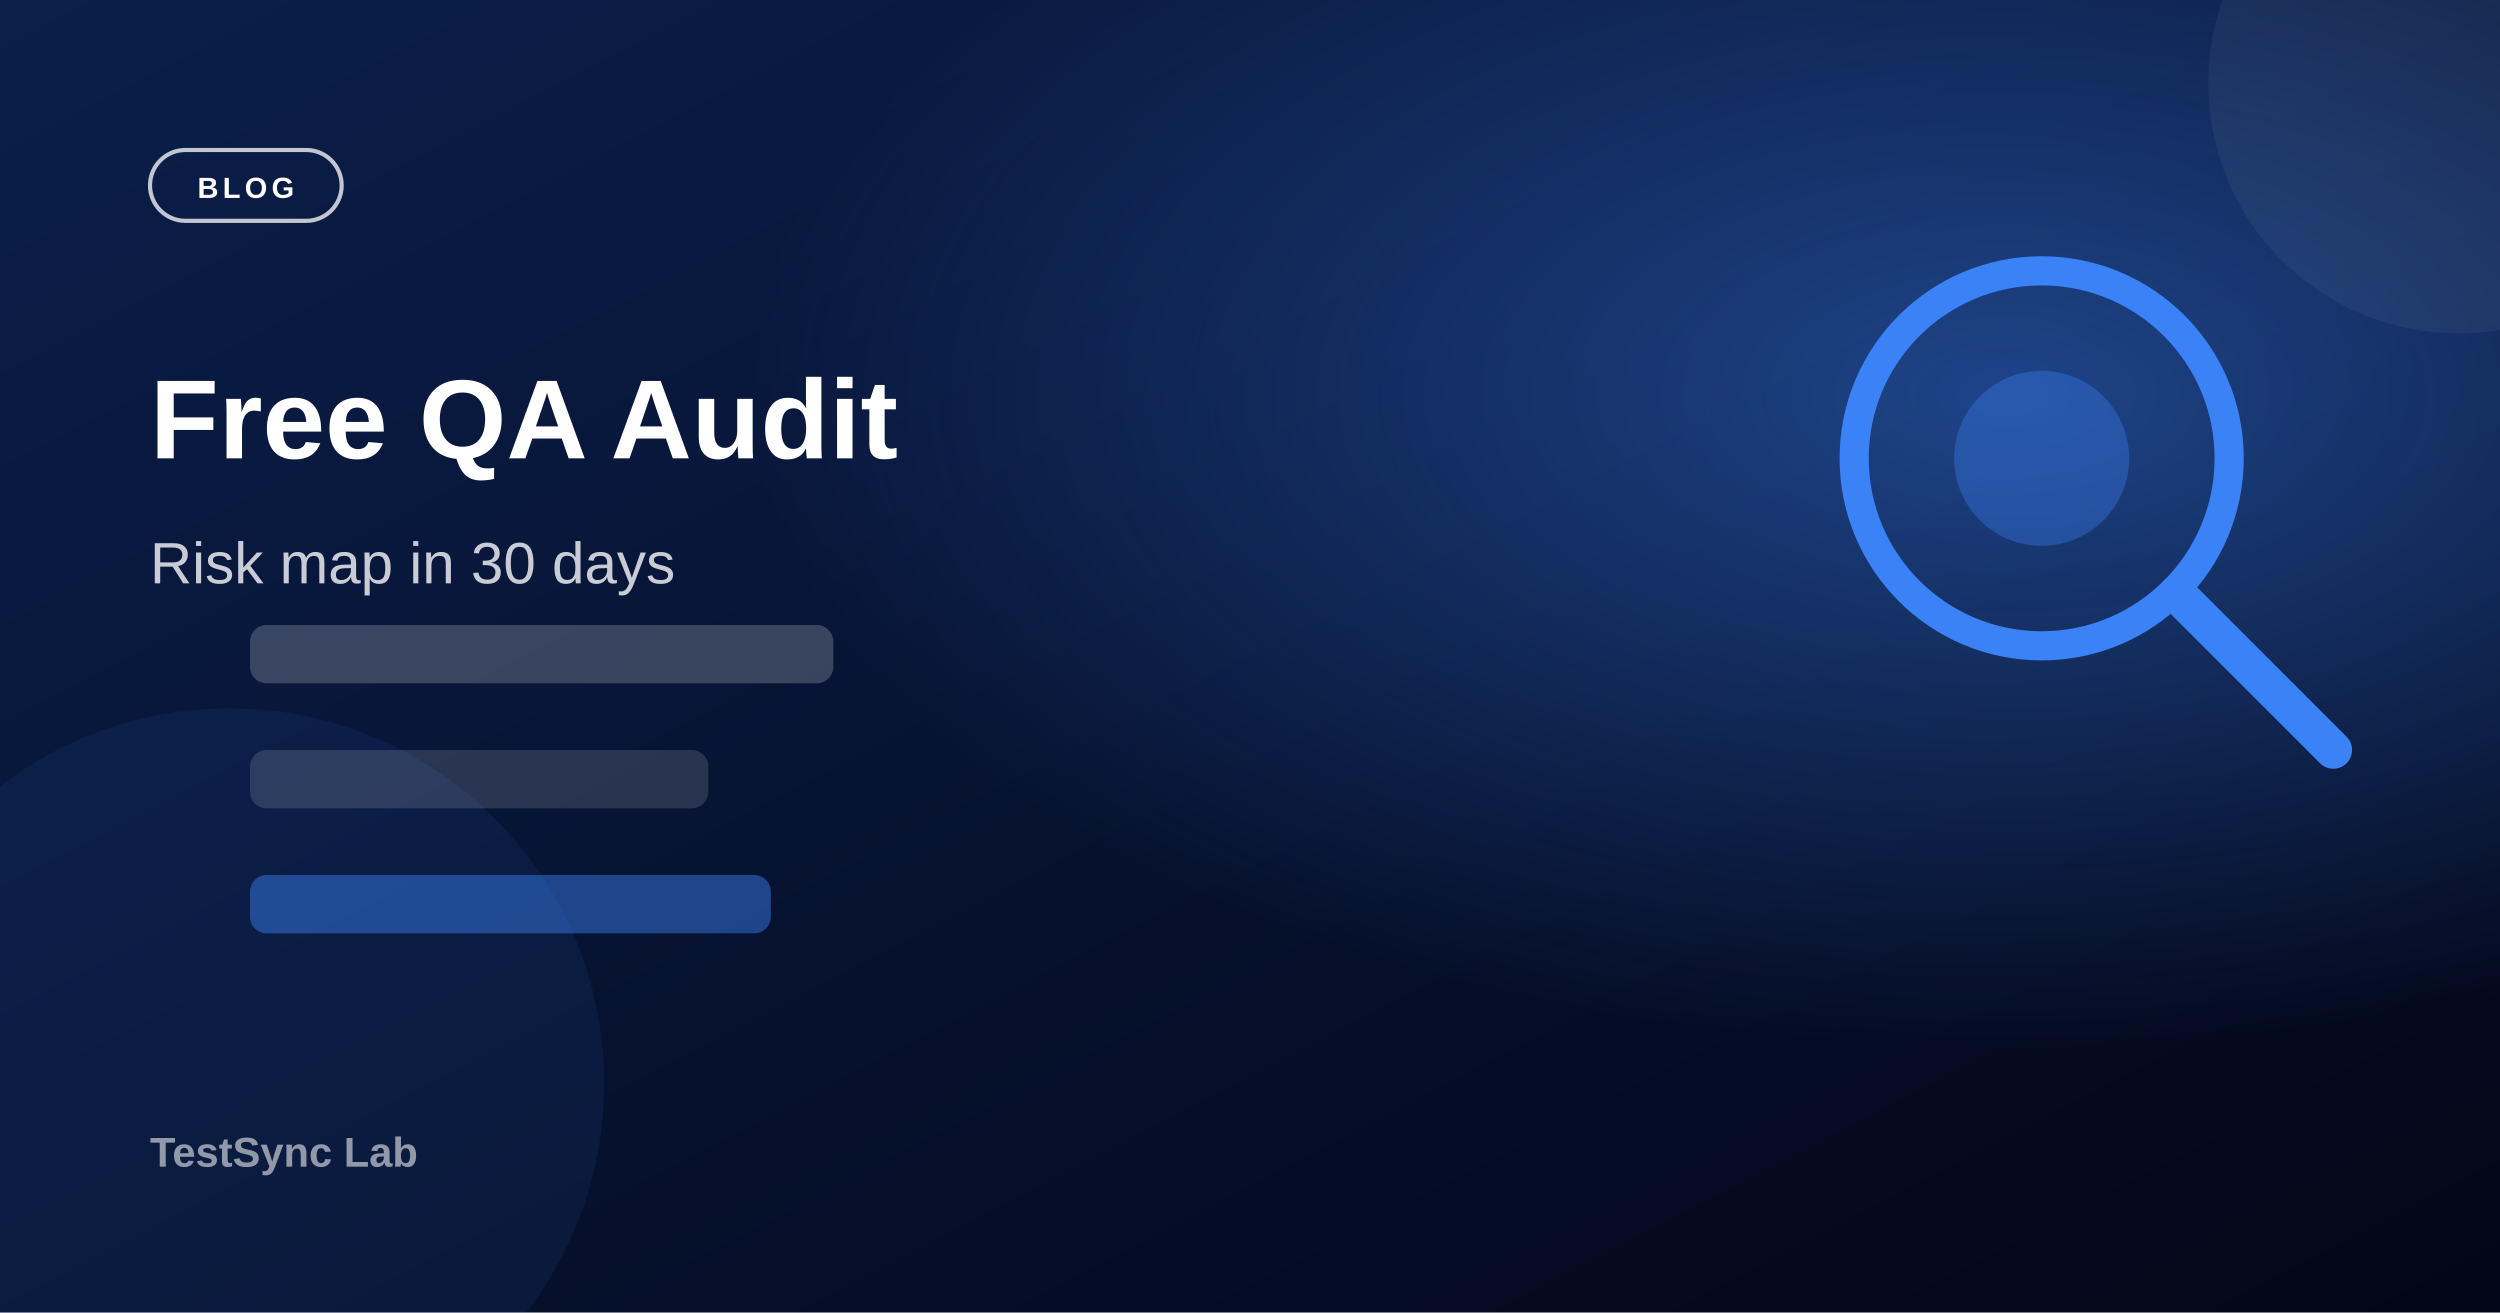
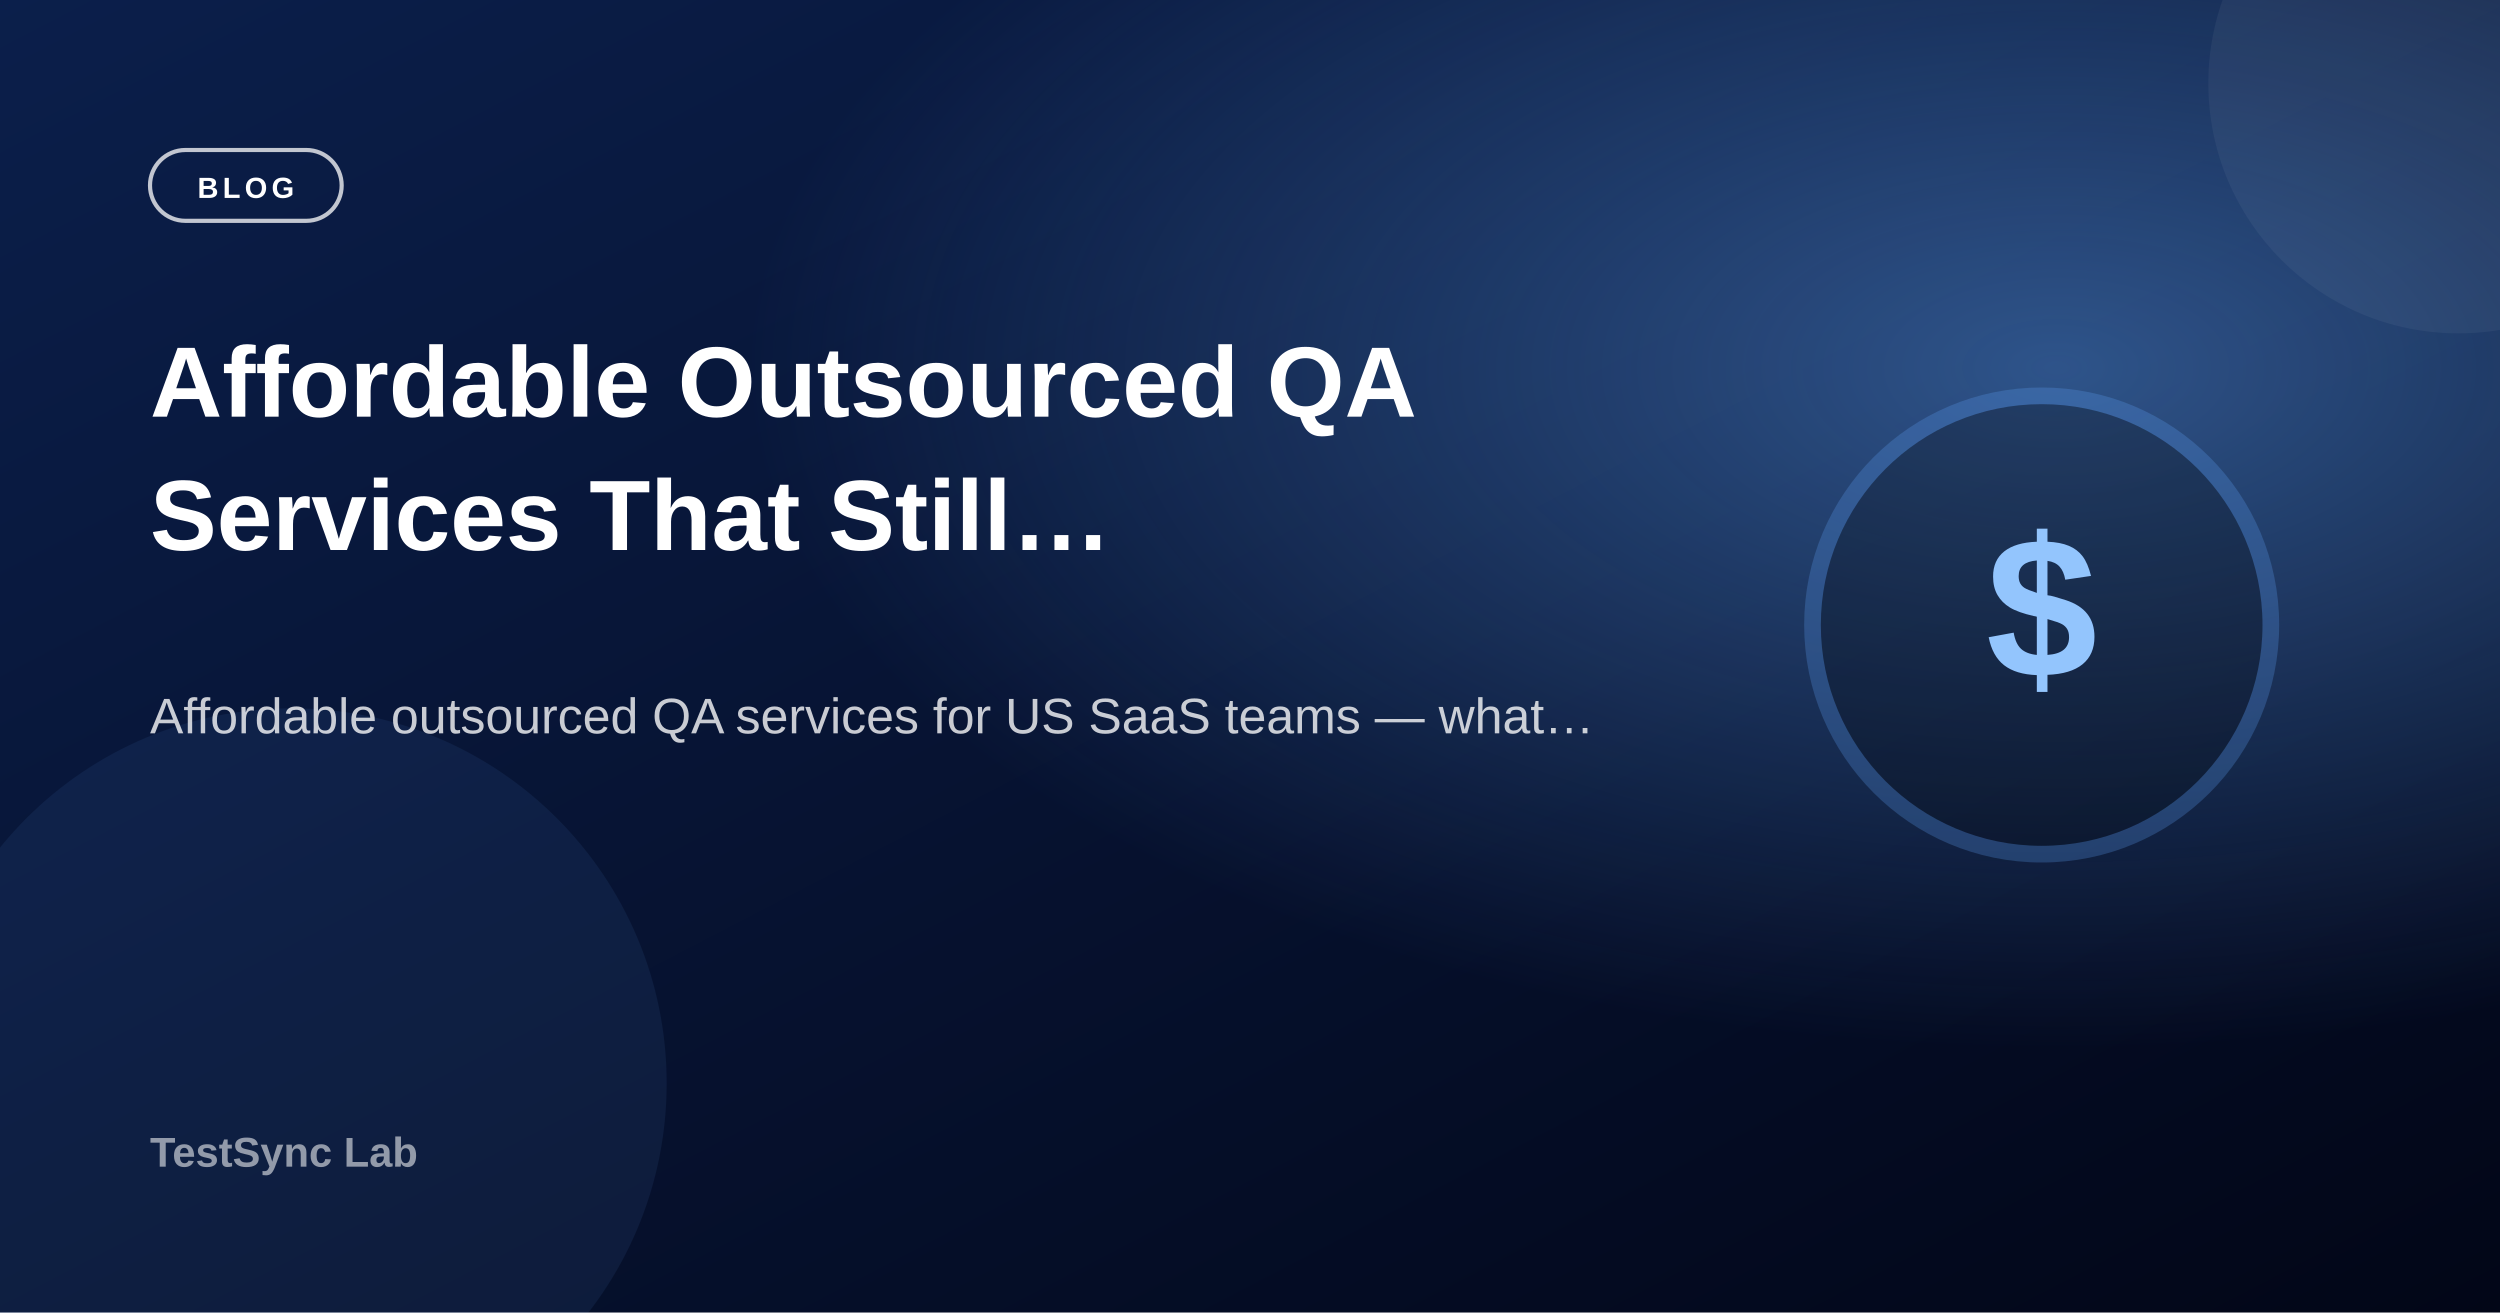
- <svg xmlns="http://www.w3.org/2000/svg" width="1200" height="630" viewBox="0 0 1200 630" role="img" aria-label="Free QA Audit">
+ <svg xmlns="http://www.w3.org/2000/svg" width="1200" height="630" viewBox="0 0 1200 630" role="img" aria-label="Affordable Outsourced QA Services That Still Catch Real Bugs">
  <defs>
    <linearGradient id="g" x1="0" y1="0" x2="1" y2="1">
      <stop offset="0%" stop-color="#0B1F4B" />
      <stop offset="100%" stop-color="#020617" />
    </linearGradient>
-     <radialGradient id="glow" cx="80%" cy="30%" r="50%">
-       <stop offset="0%" stop-color="#3B82F6" stop-opacity="0.45" />
-       <stop offset="100%" stop-color="#3B82F6" stop-opacity="0" />
+     <radialGradient id="glow" cx="82%" cy="28%" r="52%">
+       <stop offset="0%" stop-color="#60A5FA" stop-opacity="0.45" />
+       <stop offset="100%" stop-color="#60A5FA" stop-opacity="0" />
    </radialGradient>
  </defs>
  <rect width="1200" height="630" fill="url(#g)" />
  <rect width="1200" height="630" fill="url(#glow)" />
-   <circle cx="110" cy="520" r="180" fill="#3B82F6" opacity="0.08" />
+   <circle cx="140" cy="520" r="180" fill="#60A5FA" opacity="0.08" />
  <circle cx="1180" cy="40" r="120" fill="#fff" opacity="0.05" />
  <rect x="72" y="72" width="92" height="34" rx="17" fill="none" stroke="#fff" stroke-width="2" opacity="0.75" />
  <text x="118" y="95" text-anchor="middle" fill="#fff" font-family="Arial, Helvetica, sans-serif" font-size="14" font-weight="700" letter-spacing="2">BLOG</text>
-   <text x="72" y="220" fill="#fff" font-family="Arial, Helvetica, sans-serif" font-size="54" font-weight="800">Free QA Audit</text>
-   <text x="72" y="280" fill="#fff" font-family="Arial, Helvetica, sans-serif" font-size="28" font-weight="500" opacity="0.78">Risk map in 30 days</text>
+   <text x="72" y="200" fill="#fff" font-family="Arial, Helvetica, sans-serif" font-size="48" font-weight="800">Affordable Outsourced QA</text>
+   <text x="72" y="264" fill="#fff" font-family="Arial, Helvetica, sans-serif" font-size="48" font-weight="800">Services That Still…</text>
+   <text x="72" y="352" fill="#fff" font-family="Arial, Helvetica, sans-serif" font-size="24" font-weight="500" opacity="0.78">Affordable outsourced QA services for US SaaS teams — what…</text>
  <text x="72" y="560" fill="#fff" font-family="Arial, Helvetica, sans-serif" font-size="20" font-weight="600" opacity="0.55">TestSync Lab</text>
-   <circle cx="980" cy="220" r="90" fill="none" stroke="#3B82F6" stroke-width="14" />
-   <circle cx="980" cy="220" r="42" fill="#3B82F6" opacity="0.35" />
-   <path d="M1045 285 L1120 360" stroke="#3B82F6" stroke-width="18" stroke-linecap="round" />
-   <rect x="120" y="300" width="280" height="28" rx="8" fill="#fff" opacity="0.2" />
-   <rect x="120" y="360" width="220" height="28" rx="8" fill="#fff" opacity="0.14" />
-   <rect x="120" y="420" width="250" height="28" rx="8" fill="#3B82F6" opacity="0.45" />
+   <circle cx="980" cy="300" r="110" fill="#000" opacity="0.25" stroke="#60A5FA" stroke-width="8" />
+   <text x="980" y="325" text-anchor="middle" fill="#93C5FD" font-family="Arial, Helvetica, sans-serif" font-size="96" font-weight="800">$</text>
</svg>
